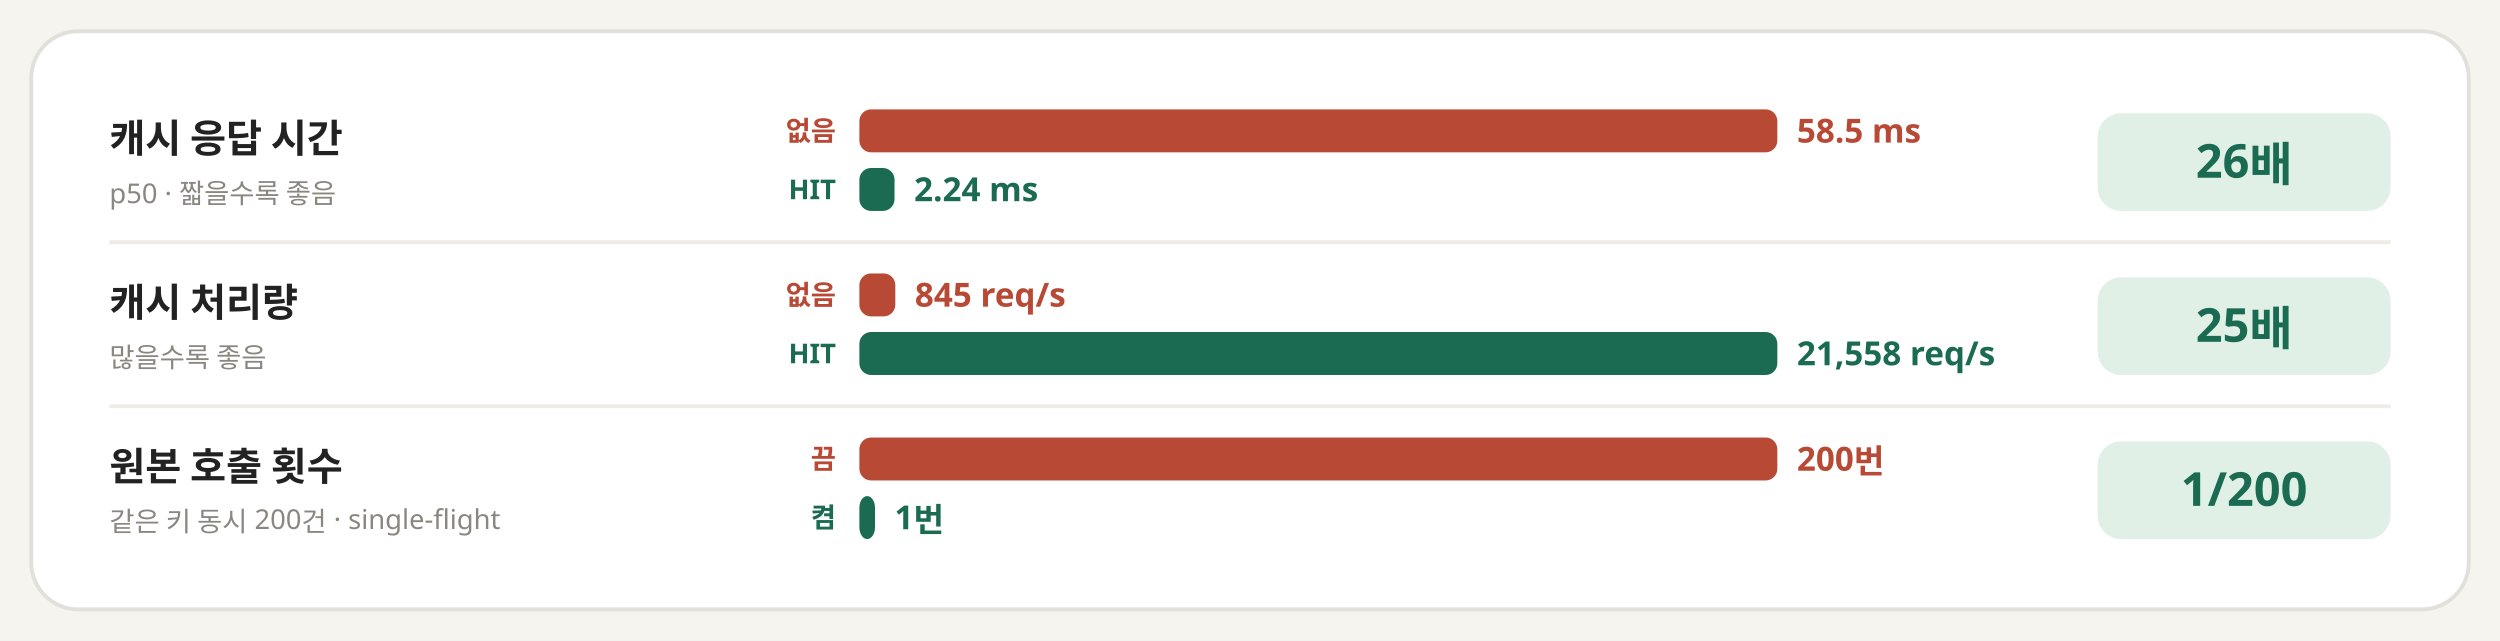
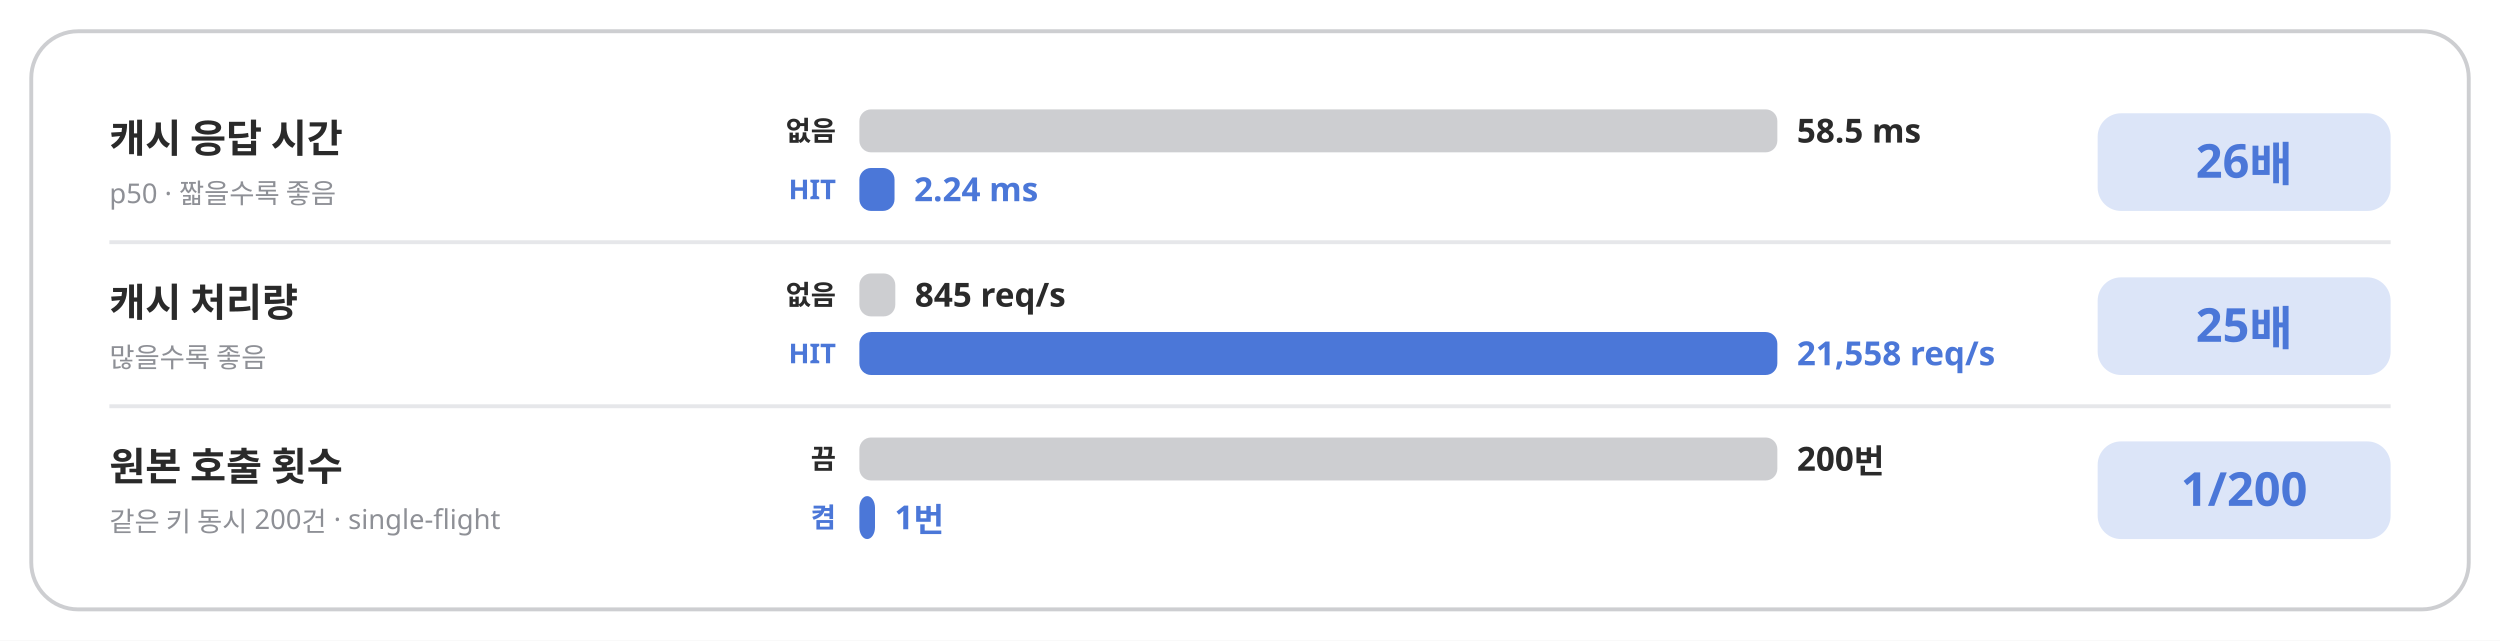
<svg xmlns="http://www.w3.org/2000/svg" width="1280" height="328" viewBox="0 0 1280 328" font-family="'Apple SD Gothic Neo','Pretendard','Noto Sans KR','Malgun Gothic',sans-serif">
-   <rect width="1280" height="328" fill="#f5f4ef" />
-   <rect x="16" y="16" width="1248" height="296" rx="24" fill="#ffffff" stroke="#e2e0da" stroke-width="2" />
-   <text x="56" y="78" font-size="20" font-weight="700" fill="#222222">캐시 응답 시간</text>
-   <text x="56" y="104" font-size="14" fill="#8a8780">p50 · 짧을수록 좋음</text>
-   <text x="428" y="72" text-anchor="end" font-size="14" font-weight="700" fill="#b84a35">없음</text>
-   <rect x="440" y="56" width="470.0" height="22" rx="6" fill="#b84a35" />
-   <text x="920.0" y="73" font-size="17" font-weight="700" fill="#b84a35">58.5 ms</text>
-   <text x="428" y="102" text-anchor="end" font-size="14" font-weight="700" fill="#1a6b52">HIT</text>
-   <rect x="440" y="86" width="18.0" height="22" rx="6" fill="#1a6b52" />
-   <text x="468.0" y="103" font-size="17" font-weight="700" fill="#1a6b52">2.24 ms</text>
-   <rect x="1074" y="58" width="150" height="50" rx="12" fill="#e1f0e6" />
-   <text x="1149" y="91" text-anchor="middle" font-size="24" font-weight="700" fill="#1a6b52">26배</text>
-   <line x1="56" y1="124" x2="1224" y2="124" stroke="#eeece6" stroke-width="2" />
-   <text x="56" y="162" font-size="20" font-weight="700" fill="#222222">캐시 처리량</text>
-   <text x="56" y="188" font-size="14" fill="#8a8780">많을수록 좋음</text>
-   <text x="428" y="156" text-anchor="end" font-size="14" font-weight="700" fill="#b84a35">없음</text>
-   <rect x="440" y="140" width="18.4" height="22" rx="6" fill="#b84a35" />
-   <text x="468.4" y="157" font-size="17" font-weight="700" fill="#b84a35">845 req/s</text>
-   <text x="428" y="186" text-anchor="end" font-size="14" font-weight="700" fill="#1a6b52">HIT</text>
-   <rect x="440" y="170" width="470.0" height="22" rx="6" fill="#1a6b52" />
-   <text x="920.0" y="187" font-size="17" font-weight="700" fill="#1a6b52">21,558 req/s</text>
-   <rect x="1074" y="142" width="150" height="50" rx="12" fill="#e1f0e6" />
-   <text x="1149" y="175" text-anchor="middle" font-size="24" font-weight="700" fill="#1a6b52">25배</text>
-   <line x1="56" y1="208" x2="1224" y2="208" stroke="#eeece6" stroke-width="2" />
-   <text x="56" y="246" font-size="20" font-weight="700" fill="#222222">원본 호출 횟수</text>
-   <text x="56" y="272" font-size="14" fill="#8a8780">같은 키 동시 200건 · single-flight</text>
-   <text x="428" y="240" text-anchor="end" font-size="14" font-weight="700" fill="#b84a35">끔</text>
-   <rect x="440" y="224" width="470.0" height="22" rx="6" fill="#b84a35" />
-   <text x="920.0" y="241" font-size="17" font-weight="700" fill="#b84a35">200번</text>
-   <text x="428" y="270" text-anchor="end" font-size="14" font-weight="700" fill="#1a6b52">켬</text>
-   <rect x="440" y="254" width="8.0" height="22" rx="6" fill="#1a6b52" />
-   <text x="458.0" y="271" font-size="17" font-weight="700" fill="#1a6b52">1번</text>
-   <rect x="1074" y="226" width="150" height="50" rx="12" fill="#e1f0e6" />
-   <text x="1149" y="259" text-anchor="middle" font-size="24" font-weight="700" fill="#1a6b52">1/200</text>
+   <rect width="1280" height="328" fill="#FFFFFF" />
+   <rect x="16" y="16" width="1248" height="296" rx="24" fill="#ffffff" stroke="#CDCED1" stroke-width="2" />
+   <text x="56" y="78" font-size="20" font-weight="700" fill="#2A2A2A">캐시 응답 시간</text>
+   <text x="56" y="104" font-size="14" fill="#8E9096">p50 · 짧을수록 좋음</text>
+   <text x="428" y="72" text-anchor="end" font-size="14" font-weight="700" fill="#2A2A2A">없음</text>
+   <rect x="440" y="56" width="470.0" height="22" rx="6" fill="#CDCED1" />
+   <text x="920.0" y="73" font-size="17" font-weight="700" fill="#2A2A2A">58.5 ms</text>
+   <text x="428" y="102" text-anchor="end" font-size="14" font-weight="700" fill="#4B77D8">HIT</text>
+   <rect x="440" y="86" width="18.0" height="22" rx="6" fill="#4B77D8" />
+   <text x="468.0" y="103" font-size="17" font-weight="700" fill="#4B77D8">2.24 ms</text>
+   <rect x="1074" y="58" width="150" height="50" rx="12" fill="#DCE5F8" />
+   <text x="1149" y="91" text-anchor="middle" font-size="24" font-weight="700" fill="#4B77D8">26배</text>
+   <line x1="56" y1="124" x2="1224" y2="124" stroke="#E6E7EA" stroke-width="2" />
+   <text x="56" y="162" font-size="20" font-weight="700" fill="#2A2A2A">캐시 처리량</text>
+   <text x="56" y="188" font-size="14" fill="#8E9096">많을수록 좋음</text>
+   <text x="428" y="156" text-anchor="end" font-size="14" font-weight="700" fill="#2A2A2A">없음</text>
+   <rect x="440" y="140" width="18.4" height="22" rx="6" fill="#CDCED1" />
+   <text x="468.4" y="157" font-size="17" font-weight="700" fill="#2A2A2A">845 req/s</text>
+   <text x="428" y="186" text-anchor="end" font-size="14" font-weight="700" fill="#4B77D8">HIT</text>
+   <rect x="440" y="170" width="470.0" height="22" rx="6" fill="#4B77D8" />
+   <text x="920.0" y="187" font-size="17" font-weight="700" fill="#4B77D8">21,558 req/s</text>
+   <rect x="1074" y="142" width="150" height="50" rx="12" fill="#DCE5F8" />
+   <text x="1149" y="175" text-anchor="middle" font-size="24" font-weight="700" fill="#4B77D8">25배</text>
+   <line x1="56" y1="208" x2="1224" y2="208" stroke="#E6E7EA" stroke-width="2" />
+   <text x="56" y="246" font-size="20" font-weight="700" fill="#2A2A2A">원본 호출 횟수</text>
+   <text x="56" y="272" font-size="14" fill="#8E9096">같은 키 동시 200건 · single-flight</text>
+   <text x="428" y="240" text-anchor="end" font-size="14" font-weight="700" fill="#2A2A2A">끔</text>
+   <rect x="440" y="224" width="470.0" height="22" rx="6" fill="#CDCED1" />
+   <text x="920.0" y="241" font-size="17" font-weight="700" fill="#2A2A2A">200번</text>
+   <text x="428" y="270" text-anchor="end" font-size="14" font-weight="700" fill="#4B77D8">켬</text>
+   <rect x="440" y="254" width="8.0" height="22" rx="6" fill="#4B77D8" />
+   <text x="458.0" y="271" font-size="17" font-weight="700" fill="#4B77D8">1번</text>
+   <rect x="1074" y="226" width="150" height="50" rx="12" fill="#DCE5F8" />
+   <text x="1149" y="259" text-anchor="middle" font-size="24" font-weight="700" fill="#4B77D8">1/200</text>
</svg>
